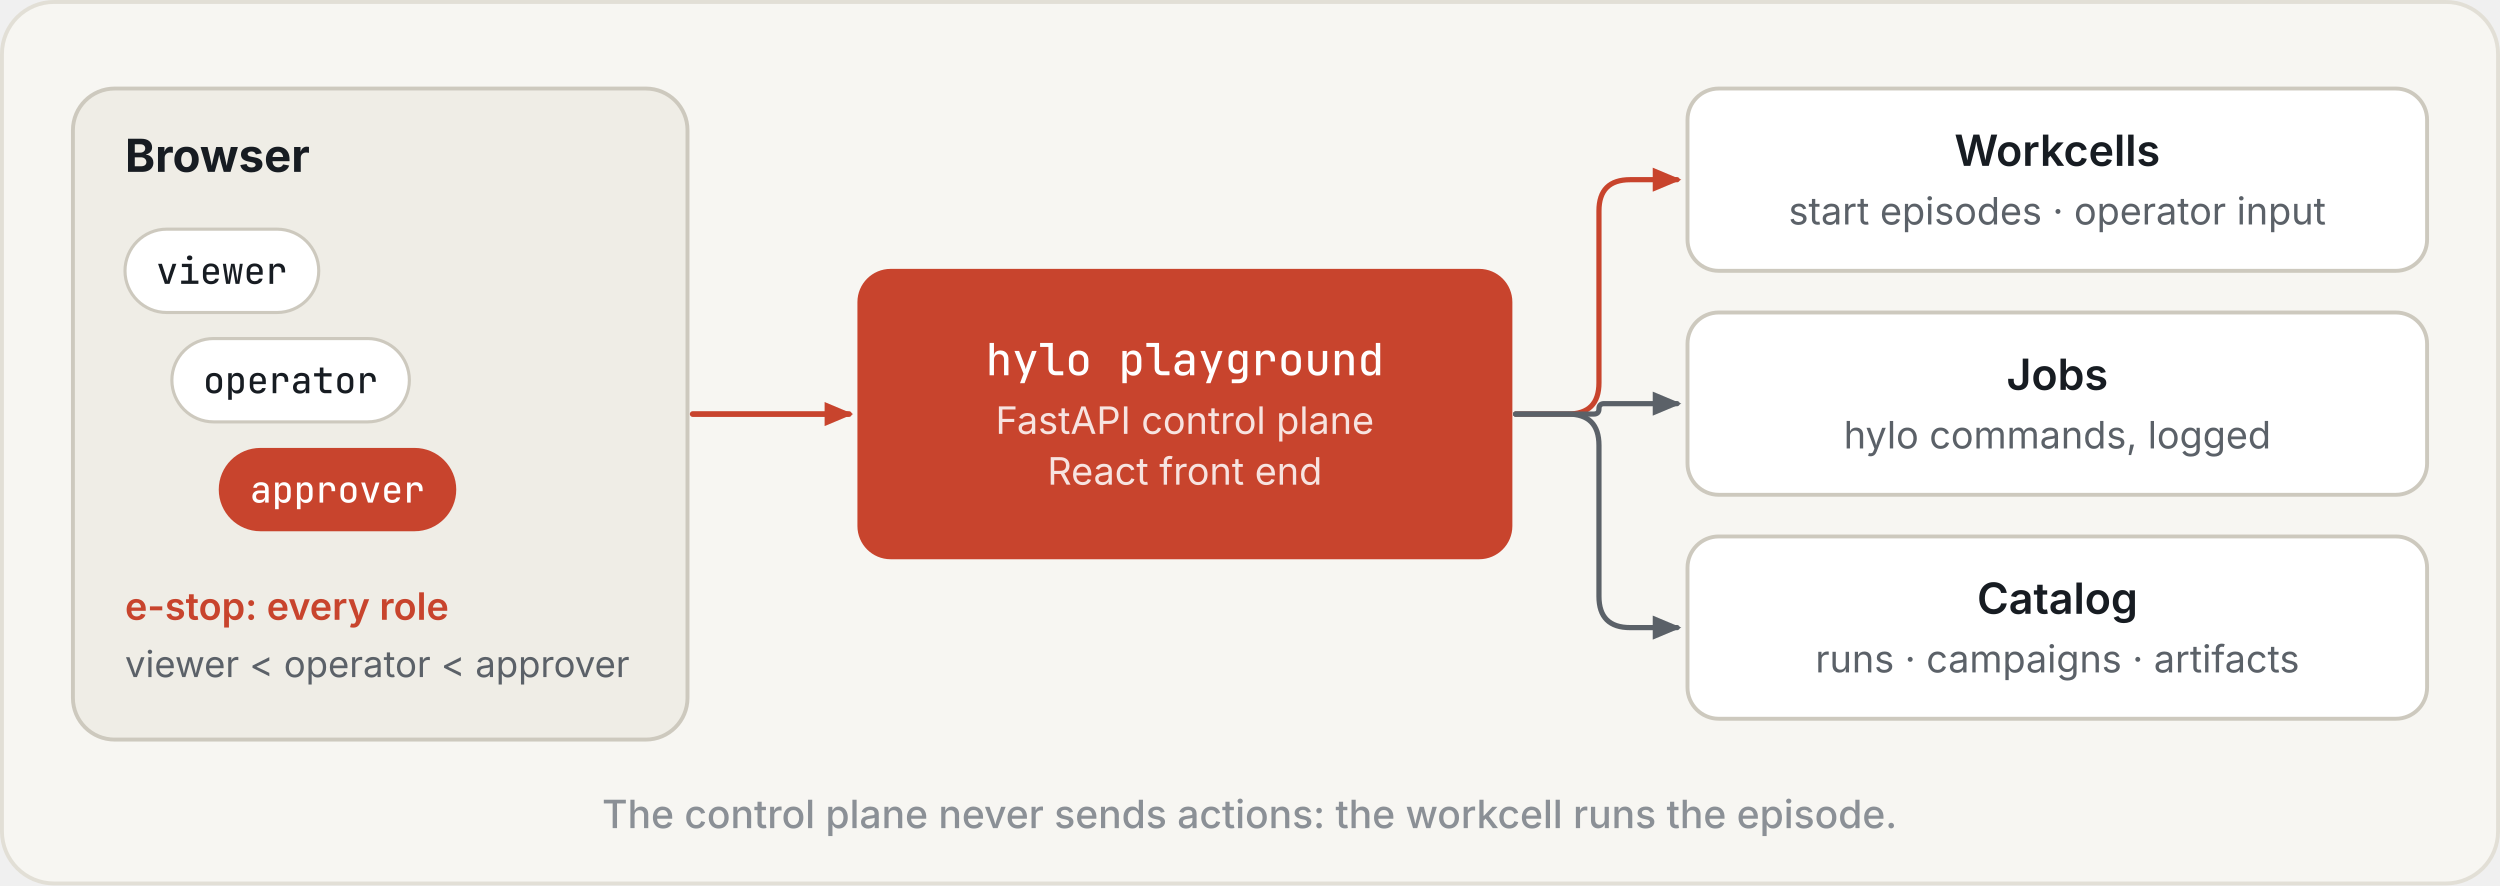
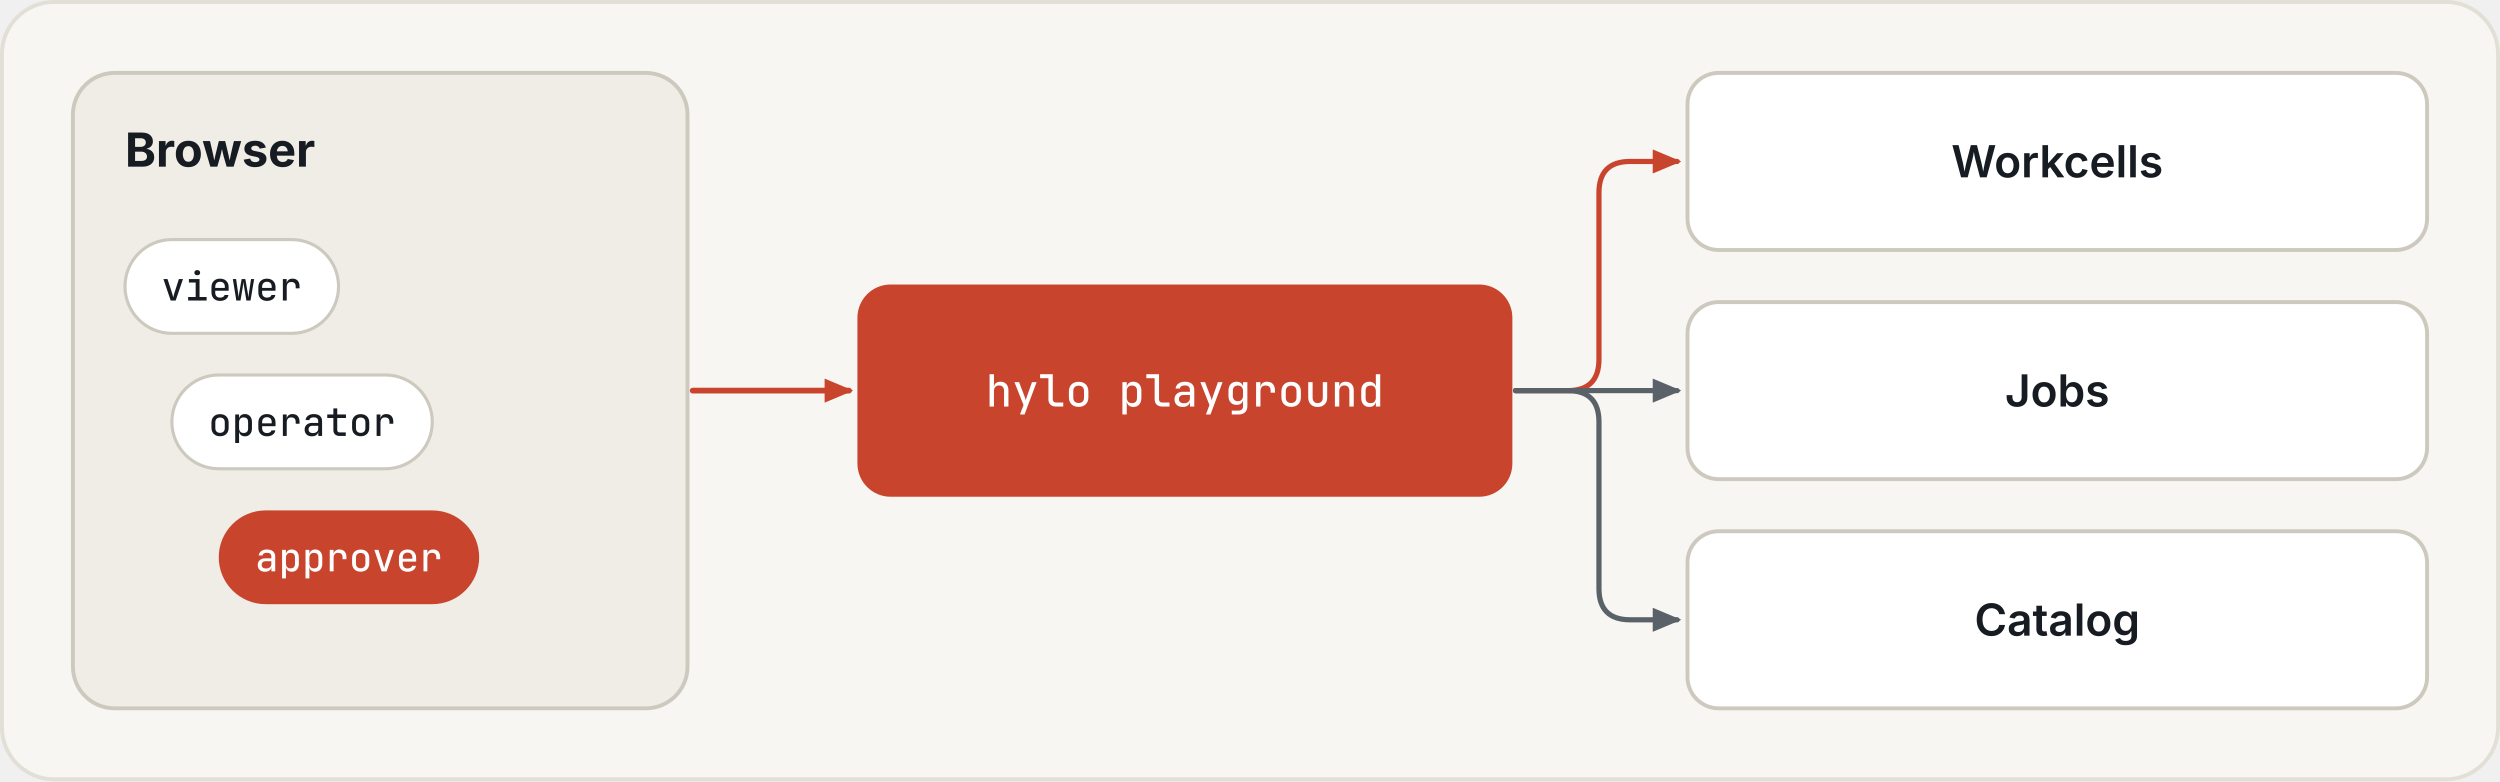
- <svg xmlns="http://www.w3.org/2000/svg" viewBox="0 0 960 340" width="960" height="340" role="img" aria-labelledby="t d">
+ <svg xmlns="http://www.w3.org/2000/svg" viewBox="0 0 960 300" width="960" height="300" role="img" aria-labelledby="t d">
  <defs>
    <path id="b614" d="M633 -22Q462 -22 338 48Q214 118 148 247Q81 376 81 553Q81 726 148 856Q214 986 334 1059Q455 1132 618 1132Q764 1132 883 1070Q1002 1008 1072 882Q1143 756 1143 565V481H378Q383 344 454 274Q525 204 638 204Q717 204 774 238Q830 271 854 336L1126 285Q1085 146 956 62Q828 -22 633 -22ZM380 669H854Q843 778 784 842Q725 906 621 906Q513 906 451 840Q389 773 380 669Z" />
    <path id="b65" d="M135 0V1490H726Q971 1490 1094 1382Q1218 1274 1218 1107Q1218 975 1142 894Q1065 813 950 787V772Q1034 768 1108 724Q1183 680 1230 600Q1276 521 1276 411Q1276 293 1218 200Q1160 107 1046 54Q932 0 764 0ZM440 251H704Q839 251 900 303Q962 355 962 440Q962 533 894 594Q827 655 712 655H440ZM440 864H681Q779 864 844 916Q909 968 909 1058Q909 1139 852 1190Q794 1241 687 1241H440Z" />
    <path id="b790" d="M628 -22Q460 -22 337 50Q214 123 148 252Q81 382 81 554Q81 727 148 857Q214 987 337 1060Q460 1132 628 1132Q796 1132 919 1060Q1042 987 1108 857Q1175 727 1175 554Q1175 382 1108 252Q1042 123 919 50Q796 -22 628 -22ZM628 214Q748 214 809 311Q870 408 870 555Q870 703 809 800Q748 896 628 896Q508 896 448 800Q387 703 387 555Q387 408 448 311Q508 214 628 214Z" />
    <path id="b852" d="M128 0V1118H418V923H430Q461 1026 534 1080Q606 1133 700 1133Q751 1133 797 1123V855Q777 861 738 866Q700 870 667 870Q563 870 496 805Q428 740 428 636V0Z" />
    <path id="b871" d="M572 -22Q370 -22 238 64Q107 150 78 306L357 354Q400 198 581 198Q667 198 716 230Q766 263 766 313Q766 398 622 428L429 468Q107 534 107 785Q107 946 236 1039Q365 1132 577 1132Q776 1132 894 1051Q1012 970 1043 834L777 787Q759 844 711 880Q663 917 581 917Q507 917 457 886Q407 854 407 804Q407 762 440 732Q472 703 551 687L752 647Q1072 582 1072 345Q1072 235 1008 152Q944 70 831 24Q718 -22 572 -22Z" />
    <path id="b984" d="M361 0 31 1118H346L443 705Q463 612 487 505Q511 398 534 273Q557 395 582 502Q608 610 631 705L733 1118H1009L1109 705Q1130 610 1156 503Q1181 396 1205 272Q1226 396 1249 503Q1272 610 1294 705L1391 1118H1710L1378 0H1073L949 431Q928 503 908 593Q889 683 869 771Q850 683 830 592Q810 502 790 431L666 0Z" />
-     <path id="m1502" d="M311 -15Q249 -15 206 28Q163 70 163 132Q163 194 206 237Q249 280 311 280Q373 280 416 237Q458 194 458 132Q458 70 416 28Q373 -15 311 -15Z" />
-     <path id="m1505" d="M311 -15Q249 -15 206 28Q163 70 163 132Q163 194 206 237Q249 280 311 280Q373 280 416 237Q458 194 458 132Q458 70 416 28Q373 -15 311 -15ZM311 772Q249 772 206 814Q163 857 163 919Q163 981 206 1024Q249 1067 311 1067Q373 1067 416 1024Q458 981 458 919Q458 857 416 814Q373 772 311 772Z" />
-     <path id="m411" d="M90 1294V1490H1247V1294H784V0H555V1294Z" />
-     <path id="m507" d="M461 -25Q354 -25 268 14Q183 54 133 130Q83 206 83 316Q83 411 120 472Q157 534 219 570Q281 605 358 623Q434 641 513 650Q661 667 728 680Q795 692 795 751V757Q795 850 740 902Q686 953 581 953Q471 953 408 905Q345 857 322 800L115 854Q153 954 224 1015Q295 1076 386 1104Q478 1132 578 1132Q645 1132 721 1116Q797 1100 864 1058Q931 1017 973 940Q1015 863 1015 742V0H802V153H791Q758 87 678 31Q597 -25 461 -25ZM510 152Q599 152 663 188Q727 223 762 280Q796 337 796 403V546Q780 530 728 518Q675 507 617 499Q559 491 525 487Q432 474 366 436Q299 399 299 313Q299 233 358 192Q418 152 510 152Z" />
-     <path id="m586" d="M618 -23Q460 -23 343 49Q226 121 161 250Q96 380 96 553Q96 727 161 858Q226 988 343 1060Q460 1132 618 1132Q792 1132 918 1044Q1045 957 1086 802L877 752Q854 839 788 892Q721 946 619 946Q518 946 452 893Q385 840 352 750Q320 661 320 553Q320 446 352 358Q385 269 452 216Q518 163 619 163Q723 163 791 218Q859 274 881 365L1089 315Q1048 157 921 67Q794 -23 618 -23Z" />
-     <path id="m597" d="M564 -22Q428 -22 322 47Q217 116 156 246Q96 376 96 556Q96 738 157 867Q218 996 324 1064Q429 1132 564 1132Q668 1132 732 1098Q796 1063 832 1016Q867 970 886 936H898V1490H1118V0H904V175H886Q866 139 830 93Q793 47 729 12Q665 -22 564 -22ZM612 165Q752 165 827 274Q902 383 902 558Q902 732 828 838Q754 945 612 945Q515 945 450 894Q386 843 354 756Q321 668 321 558Q321 447 354 358Q387 269 452 217Q517 165 612 165Z" />
-     <path id="m614" d="M630 -23Q465 -23 345 48Q225 119 160 248Q96 377 96 551Q96 723 160 854Q223 985 339 1058Q455 1132 611 1132Q738 1132 852 1076Q967 1019 1038 896Q1110 772 1110 570V492H317Q323 330 409 244Q495 159 632 159Q724 159 790 199Q857 239 886 317L1093 268Q1053 137 931 57Q809 -23 630 -23ZM318 656H892Q880 788 810 869Q739 950 612 950Q480 950 404 864Q327 777 318 656Z" />
-     <path id="m670" d="M368 662V0H148V1490H366V917Q419 1028 504 1080Q589 1132 704 1132Q875 1132 980 1024Q1085 917 1085 710V0H864V683Q864 804 801 872Q738 940 628 940Q516 940 442 868Q368 795 368 662Z" />
-     <path id="m689" d="M148 0V1118H368V0ZM259 1289Q202 1289 162 1327Q121 1365 121 1419Q121 1474 162 1512Q202 1550 259 1550Q316 1550 357 1512Q398 1474 398 1419Q398 1365 357 1327Q316 1289 259 1289Z" />
-     <path id="m727" d="M148 0V1490H368V646H388L829 1118H1093L643 636L1124 0H852L475 501L368 394V0Z" />
-     <path id="m736" d="M368 1490V0H148V1490Z" />
-     <path id="m773" d="M368 662V0H148V1118H358L359 903Q411 1021 498 1076Q586 1132 704 1132Q875 1132 980 1024Q1084 917 1084 710V0H864V683Q864 804 801 872Q738 940 628 940Q516 940 442 868Q368 795 368 662Z" />
-     <path id="m790" d="M618 -23Q461 -23 344 49Q226 121 161 250Q96 380 96 553Q96 727 161 858Q226 988 344 1060Q461 1132 618 1132Q776 1132 894 1060Q1011 988 1076 858Q1141 727 1141 553Q1141 380 1076 250Q1011 121 894 49Q776 -23 618 -23ZM618 163Q720 163 786 216Q853 270 886 358Q918 447 918 553Q918 660 886 750Q853 839 786 892Q720 946 618 946Q517 946 451 892Q385 839 352 750Q320 660 320 553Q320 447 352 358Q385 270 451 216Q517 163 618 163Z" />
-     <path id="m843" d="M148 -418V1118H362V936H380Q399 970 434 1016Q470 1063 534 1098Q598 1132 703 1132Q837 1132 942 1064Q1048 996 1109 867Q1170 738 1170 556Q1170 376 1110 246Q1050 116 944 47Q839 -22 703 -22Q601 -22 537 12Q473 47 436 93Q400 139 380 175H368V-418ZM654 165Q750 165 814 217Q879 269 912 358Q945 447 945 558Q945 668 912 756Q880 843 816 894Q751 945 654 945Q512 945 438 838Q364 732 364 558Q364 383 439 274Q514 165 654 165Z" />
-     <path id="m852" d="M148 0V1118H361V938H373Q403 1029 480 1082Q558 1134 656 1134Q677 1134 704 1132Q732 1130 749 1128V918Q737 921 703 926Q669 930 634 930Q519 930 444 860Q368 789 368 679V0Z" />
-     <path id="m871" d="M549 -23Q367 -23 248 56Q128 134 98 283L305 326Q350 155 551 155Q658 155 720 200Q783 244 783 306Q783 412 626 447L438 490Q130 559 130 799Q130 899 186 974Q241 1049 338 1090Q436 1132 563 1132Q744 1132 847 1054Q950 977 986 853L789 810Q768 869 716 914Q664 958 565 958Q474 958 413 917Q352 876 352 813Q352 757 392 722Q433 688 525 667L705 627Q1010 558 1010 325Q1010 223 952 144Q893 66 789 22Q685 -23 549 -23Z" />
-     <path id="m889" d="M626 1118V939H403V302Q403 235 432 204Q460 172 525 172Q543 172 570 176Q598 180 618 184L657 8Q622 -4 582 -10Q541 -15 503 -15Q351 -15 267 64Q183 142 183 284V939H20V1118H183V1384H403V1118Z" />
-     <path id="m915" d="M529 -14Q358 -14 253 94Q148 201 148 408V1118H368V435Q368 314 432 246Q495 178 604 178Q716 178 790 250Q864 323 864 456V1118H1085V0H874L873 217Q820 95 732 40Q645 -14 529 -14Z" />
-     <path id="m980" d="M468 0 46 1118H284L505 483Q531 409 551 336Q571 262 590 188Q608 261 628 335Q648 409 673 483L894 1118H1130L708 0Z" />
-     <path id="m984" d="M393 0 57 1118H289L412 655Q435 565 462 458Q488 350 514 219Q540 345 566 453Q592 561 617 655L740 1118H960L1082 655Q1105 564 1131 456Q1157 349 1183 221Q1208 348 1234 455Q1260 562 1284 655L1407 1118H1641L1304 0H1083L945 481Q920 569 896 668Q872 766 849 867Q825 766 801 666Q777 567 752 481L614 0Z" />
    <path id="mono189" d="M249 -10Q164 -10 114 38Q65 85 65 162Q65 239 116 286Q168 333 252 333H413V375Q413 476 301 476Q251 476 220 458Q190 439 188 406H90Q95 473 151 516Q207 560 301 560Q402 560 457 512Q512 464 512 377V0H415V101H413Q406 50 362 20Q319 -10 249 -10ZM275 73Q338 73 376 104Q413 134 413 187V260H261Q218 260 192 234Q165 209 165 167Q165 124 194 98Q223 73 275 73Z" />
    <path id="mono221" d="M264 -10Q181 -10 132 46Q83 101 83 196V354Q83 449 132 504Q181 560 264 560Q325 560 366 529Q406 498 415 444L413 572V730H512V0H414V107Q405 52 365 21Q325 -10 264 -10ZM298 76Q351 76 382 109Q413 142 413 202V348Q413 408 382 441Q351 474 298 474Q243 474 212 446Q182 417 182 353V197Q182 133 212 104Q243 76 298 76Z" />
    <path id="mono225" d="M300 -10Q201 -10 140 49Q80 108 80 210V340Q80 442 140 501Q201 560 300 560Q366 560 416 534Q465 507 492 460Q520 412 520 349V250H177V202Q177 142 210 108Q243 74 300 74Q348 74 379 92Q410 110 416 142H515Q505 72 446 31Q387 -10 300 -10ZM177 349V323H423V349Q423 412 391 446Q359 480 300 480Q241 480 209 446Q177 412 177 349Z" />
    <path id="mono245" d="M159 -180V-92H314Q359 -92 386 -66Q413 -41 413 3V49L415 144H414Q404 93 366 65Q327 37 267 37Q182 37 133 92Q84 146 84 241V354Q84 449 133 504Q182 560 267 560Q325 560 364 532Q402 504 413 455H414V550H511V2Q511 -82 458 -131Q405 -180 314 -180ZM298 120Q351 120 382 153Q413 186 413 246V349Q413 408 382 441Q351 474 298 474Q243 474 213 442Q183 411 183 357V237Q183 183 213 152Q243 120 298 120Z" />
    <path id="mono252" d="M88 0V730H187V550L186 445H187Q194 499 232 530Q271 560 334 560Q416 560 465 508Q514 456 514 368V0H415V353Q415 412 385 444Q355 476 303 476Q249 476 218 442Q187 409 187 349V0Z" />
    <path id="mono255" d="M83 0V90H276V460H103V550H375V90H556V0ZM316 647Q282 647 262 664Q242 682 242 712Q242 743 262 761Q282 779 316 779Q350 779 370 761Q390 743 390 712Q390 682 370 664Q350 647 316 647Z" />
    <path id="mono275" d="M382 0Q307 0 262 44Q217 88 217 161V640H29V730H316V162Q316 129 334 110Q353 90 385 90H552V0Z" />
    <path id="mono283" d="M88 0V550H186V445H187Q194 499 232 530Q271 560 334 560Q416 560 465 508Q514 456 514 368V0H415V352Q415 412 385 444Q355 476 303 476Q249 476 218 442Q187 409 187 349V0Z" />
    <path id="mono290" d="M300 -8Q199 -8 140 50Q80 108 80 212V338Q80 442 140 500Q199 558 300 558Q401 558 460 500Q520 442 520 338V212Q520 108 460 50Q401 -8 300 -8ZM300 79Q356 79 388 110Q421 142 421 203V347Q421 408 388 440Q356 471 300 471Q244 471 212 440Q179 408 179 347V203Q179 142 212 110Q244 79 300 79Z" />
    <path id="mono317" d="M88 -180V550H186V444H187Q195 498 235 529Q275 560 337 560Q419 560 468 504Q517 449 517 354V197Q517 101 468 46Q419 -10 337 -10Q276 -10 236 21Q196 52 187 106H185L187 -21V-180ZM302 76Q357 76 388 104Q418 133 418 197V353Q418 417 388 446Q357 474 302 474Q249 474 218 441Q187 408 187 348V202Q187 142 218 109Q249 76 302 76Z" />
    <path id="mono320" d="M108 0V550H206V444H207Q215 498 254 529Q292 560 356 560Q441 560 488 508Q535 455 535 360V312H436V359Q436 474 323 474Q266 474 236 441Q207 408 207 347V0Z" />
    <path id="mono332" d="M355 0Q284 0 242 41Q201 82 201 150V460H44V550H201V705H300V550H523V460H300V151Q300 124 316 107Q331 90 357 90H518V0Z" />
    <path id="mono337" d="M299 -10Q202 -10 144 47Q86 104 86 202V550H185V202Q185 144 216 110Q246 77 299 77Q353 77 384 110Q415 144 415 202V550H514V202Q514 104 456 47Q397 -10 299 -10Z" />
    <path id="mono361" d="M236 0 50 550H155L272 189Q282 157 290 126Q298 96 302 78Q306 96 313 126Q320 157 330 189L446 550H551L364 0Z" />
    <path id="mono362" d="M116 0 27 550H111L165 175Q168 150 171 121Q174 92 175 74Q177 92 180 121Q183 150 187 175L253 550H347L413 175Q417 150 420 122Q424 93 426 74Q428 93 431 122Q434 150 437 175L493 550H573L480 0H374L313 370Q309 397 306 430Q302 463 300 482Q299 463 294 430Q290 397 286 370L223 0Z" />
    <path id="mono368" d="M175 -180 255 33 50 550H155L279 225Q287 204 295 180Q303 156 306 138Q309 156 316 180Q323 204 331 225L446 550H551L278 -180Z" />
-     <path id="r137" d="M180 0V1490H1081V1322H370V812H1013V644H370V0Z" />
-     <path id="r1501" d="M128 -359 216 208H422L266 -359Z" />
-     <path id="r1509" d="M295 573Q239 573 200 612Q160 652 160 708Q160 764 200 804Q239 843 295 843Q351 843 390 804Q430 764 430 708Q430 652 390 612Q351 573 295 573Z" />
-     <path id="r1516" d="M174 520V646L1118 1122V926L406 588V576L1118 238V44Z" />
-     <path id="r197" d="M370 1490V0H180V1490Z" />
-     <path id="r2" d="M52 0 593 1490H813L1361 0H1161L1012 416H398L254 0ZM456 582H953L845 884Q818 959 784 1068Q750 1176 702 1338Q655 1173 620 1063Q585 953 561 884Z" />
-     <path id="r375" d="M180 0V1490H690Q864 1490 976 1426Q1089 1363 1144 1256Q1198 1149 1198 1016Q1198 883 1144 775Q1089 667 977 603Q865 539 691 539H370V0ZM370 706H682Q859 706 934 794Q1009 883 1009 1016Q1009 1148 934 1236Q859 1323 680 1323H370Z" />
-     <path id="r384" d="M180 0V1490H690Q864 1490 976 1430Q1089 1371 1144 1267Q1198 1163 1198 1030Q1198 882 1130 772Q1063 662 922 613L1256 0H1036L726 579Q709 578 691 578H370V0ZM370 747H682Q858 747 934 823Q1009 899 1009 1030Q1009 1163 934 1243Q858 1323 680 1323H370Z" />
-     <path id="r507" d="M471 -26Q365 -26 278 14Q192 54 141 131Q90 208 90 318Q90 414 128 474Q166 534 230 568Q293 603 370 620Q447 637 525 647Q625 660 688 667Q751 674 782 691Q812 708 812 749V755Q812 859 753 916Q694 974 578 974Q457 974 389 922Q321 869 295 810L122 867Q165 969 238 1026Q311 1084 399 1108Q487 1132 573 1132Q629 1132 700 1118Q772 1105 838 1065Q905 1025 948 946Q992 868 992 737V0H815V152H803Q784 113 742 72Q700 30 633 2Q566 -26 471 -26ZM502 133Q602 133 671 172Q740 211 776 274Q812 336 812 404V559Q801 546 764 536Q727 525 680 517Q632 509 588 504Q543 498 517 495Q452 487 396 468Q339 448 305 410Q271 373 271 309Q271 222 336 178Q402 133 502 133Z" />
-     <path id="r586" d="M613 -24Q461 -24 346 48Q232 120 168 250Q104 380 104 552Q104 727 168 858Q232 988 346 1060Q461 1132 613 1132Q775 1132 898 1050Q1020 969 1066 823L893 774Q868 860 796 916Q723 971 613 971Q501 971 429 912Q357 854 322 759Q287 664 287 552Q287 442 322 348Q357 253 429 195Q501 137 613 137Q726 137 800 194Q873 252 898 343L1070 294Q1025 145 901 60Q777 -24 613 -24Z" />
-     <path id="r597" d="M577 -24Q438 -24 331 47Q224 118 164 248Q104 378 104 556Q104 733 164 862Q225 992 332 1062Q439 1132 578 1132Q687 1132 751 1096Q815 1060 850 1014Q884 969 902 939H916V1490H1096V0H922V173H902Q884 142 848 96Q813 49 748 12Q684 -24 577 -24ZM604 137Q756 137 837 254Q918 371 918 558Q918 743 838 857Q759 971 604 971Q498 971 428 916Q357 861 322 768Q287 674 287 558Q287 441 322 346Q358 250 429 194Q500 137 604 137Z" />
-     <path id="r614" d="M628 -24Q466 -24 348 48Q231 120 168 249Q104 378 104 550Q104 722 166 853Q228 984 342 1058Q455 1132 607 1132Q696 1132 782 1102Q869 1073 940 1008Q1010 942 1052 835Q1094 728 1094 573V498H286Q293 323 386 230Q480 136 629 136Q728 136 800 180Q871 223 902 308L1076 260Q1037 133 918 54Q800 -24 628 -24ZM287 650H911Q898 793 822 882Q745 972 607 972Q511 972 442 927Q372 882 332 809Q292 736 287 650Z" />
-     <path id="r647" d="M678 1118V964H420V0H240V964H20V1118H240V1267Q240 1364 286 1429Q331 1494 404 1527Q477 1560 558 1560Q622 1560 664 1550Q706 1539 726 1530L676 1376Q662 1381 640 1387Q617 1393 579 1393Q496 1393 458 1350Q420 1308 420 1227V1118Z" />
-     <path id="r658" d="M611 -442Q425 -442 314 -374Q203 -306 151 -214L297 -120Q321 -152 356 -191Q392 -230 452 -258Q513 -285 611 -285Q745 -285 832 -221Q918 -157 918 -19V205H901Q882 173 848 129Q813 85 748 52Q684 18 576 18Q442 18 335 82Q228 145 166 267Q104 389 104 564Q104 737 165 864Q226 992 334 1062Q441 1132 580 1132Q688 1132 752 1096Q817 1061 852 1015Q887 969 906 939H923V1118H1098V-29Q1098 -173 1033 -264Q968 -356 858 -399Q747 -442 611 -442ZM606 178Q758 178 839 282Q920 385 920 568Q920 746 840 858Q761 971 606 971Q500 971 429 916Q358 862 322 771Q287 680 287 568Q287 396 368 287Q449 178 606 178Z" />
-     <path id="r670" d="M338 670V0H158V1490H338V924Q393 1036 478 1084Q564 1132 674 1132Q844 1132 948 1027Q1053 922 1053 710V0H872V695Q872 824 804 897Q737 970 620 970Q499 970 418 892Q338 813 338 670Z" />
-     <path id="r689" d="M158 0V1118H338V0ZM249 1301Q198 1301 161 1336Q124 1371 124 1420Q124 1470 161 1504Q198 1539 249 1539Q301 1539 338 1504Q375 1470 375 1420Q375 1371 338 1336Q301 1301 249 1301Z" />
-     <path id="r736" d="M338 1490V0H158V1490Z" />
-     <path id="r766" d="M158 0V1118H333L334 913Q375 1026 462 1082Q548 1138 647 1138Q757 1138 830 1076Q902 1013 932 910Q972 1016 1068 1077Q1163 1138 1284 1138Q1381 1138 1461 1096Q1541 1054 1588 969Q1636 884 1636 754V0H1456V749Q1456 870 1388 922Q1320 974 1230 974Q1117 974 1052 905Q987 836 987 730V0H807V767Q807 860 745 917Q683 974 588 974Q490 974 414 906Q338 838 338 704V0Z" />
-     <path id="r773" d="M338 670V0H158V1118H331L332 911Q386 1030 474 1081Q561 1132 674 1132Q844 1132 948 1027Q1052 922 1052 710V0H872V695Q872 824 804 897Q737 970 620 970Q499 970 418 892Q338 813 338 670Z" />
-     <path id="r790" d="M613 -24Q461 -24 346 48Q232 120 168 250Q104 380 104 552Q104 727 168 858Q232 988 346 1060Q461 1132 613 1132Q766 1132 881 1060Q996 988 1060 858Q1124 727 1124 552Q1124 380 1060 250Q996 120 881 48Q766 -24 613 -24ZM613 137Q726 137 799 195Q872 253 907 348Q942 442 942 552Q942 663 907 758Q872 854 799 912Q726 971 613 971Q501 971 429 912Q357 854 322 759Q287 664 287 552Q287 442 322 348Q357 253 429 195Q501 137 613 137Z" />
-     <path id="r843" d="M158 -418V1118H332V939H352Q371 969 405 1014Q439 1060 503 1096Q567 1132 676 1132Q816 1132 922 1062Q1029 992 1090 862Q1150 733 1150 556Q1150 378 1090 248Q1030 118 924 47Q817 -24 677 -24Q571 -24 506 12Q441 49 406 96Q371 142 352 173H338V-418ZM650 137Q755 137 826 194Q896 250 932 346Q967 441 967 558Q967 674 932 768Q897 861 826 916Q756 971 650 971Q496 971 416 857Q336 743 336 558Q336 371 417 254Q498 137 650 137Z" />
-     <path id="r852" d="M158 0V1118H332V946H344Q375 1031 454 1082Q534 1134 634 1134Q654 1134 682 1133Q709 1132 725 1131V950Q717 952 685 956Q653 960 617 960Q496 960 417 886Q338 813 338 700V0Z" />
-     <path id="r871" d="M538 -24Q366 -24 252 51Q138 126 108 271L279 312Q303 220 370 177Q436 134 536 134Q653 134 722 184Q792 234 792 303Q792 418 628 457L442 501Q142 572 142 806Q142 902 196 976Q250 1049 344 1090Q437 1132 556 1132Q729 1132 824 1056Q920 981 958 863L795 821Q772 881 718 930Q665 979 557 979Q457 979 390 933Q324 887 324 817Q324 755 369 718Q414 680 512 657L681 617Q833 581 906 506Q979 430 979 315Q979 217 924 140Q868 64 768 20Q669 -24 538 -24Z" />
-     <path id="r889" d="M598 1118V964H368V290Q368 215 398 180Q429 146 500 146Q517 146 544 150Q570 154 592 158L629 6Q601 -4 566 -9Q530 -14 495 -14Q350 -14 269 62Q188 139 188 276V964H20V1118H188V1384H368V1118Z" />
-     <path id="r915" d="M537 -14Q368 -14 263 91Q158 196 158 408V1118H338V423Q338 294 406 221Q474 148 591 148Q711 148 792 226Q872 305 872 448V1118H1053V0H879V209Q824 87 736 36Q647 -14 537 -14Z" />
-     <path id="r980" d="M481 0 54 1118H251L489 455Q515 382 536 310Q557 237 576 167Q595 237 616 310Q636 382 662 455L900 1118H1097L670 0Z" />
-     <path id="r984" d="M409 0 70 1118H261L397 630Q421 543 449 434Q477 326 504 193Q531 321 558 429Q584 537 610 630L744 1118H936L1068 630Q1092 540 1118 432Q1145 325 1171 196Q1199 324 1226 432Q1254 539 1279 630L1415 1118H1606L1267 0H1088L943 506Q915 602 890 704Q864 806 838 913Q813 806 786 703Q760 600 733 506L588 0Z" />
-     <path id="r998" d="M140 -405 186 -249 205 -254Q288 -276 348 -248Q408 -219 449 -99L481 -6L54 1118H251L489 455Q515 382 536 310Q556 238 575 168Q594 238 614 310Q635 382 661 455L901 1118H1097L606 -167Q555 -300 473 -363Q391 -426 272 -426Q224 -426 189 -419Q154 -412 140 -405Z" />
-     <path id="sb1459" d="M811 728V513H141V728Z" />
-     <path id="sb1505" d="M326 -17Q259 -17 212 29Q166 75 166 143Q166 210 212 256Q259 302 326 302Q394 302 440 256Q487 210 487 143Q487 75 440 29Q394 -17 326 -17ZM326 747Q259 747 212 793Q166 839 166 907Q166 974 212 1020Q259 1066 326 1066Q394 1066 440 1020Q487 974 487 907Q487 839 440 793Q394 747 326 747Z" />
    <path id="sb266" d="M560 -20Q339 -20 208 100Q78 219 78 440V525H345V438Q345 320 404 260Q462 200 560 200Q657 200 715 260Q773 321 773 438V1490H1038V441Q1038 219 908 100Q779 -20 560 -20Z" />
    <path id="sb459" d="M452 0 50 1490H337L531 697Q554 596 574 484Q594 371 613 260Q633 371 654 484Q676 596 701 697L903 1490H1186L1387 697Q1412 597 1434 486Q1455 375 1475 265Q1494 375 1514 486Q1535 597 1558 697L1751 1490H2039L1636 0H1330L1113 823Q1093 901 1076 989Q1059 1077 1043 1173Q1028 1080 1012 993Q997 906 975 823L758 0Z" />
    <path id="sb507" d="M450 -23Q344 -23 259 16Q174 54 125 129Q76 204 76 314Q76 440 138 510Q199 579 296 610Q394 642 502 653Q648 669 713 682Q778 696 778 754V759Q778 841 728 886Q678 932 583 932Q485 932 427 889Q369 846 349 791L108 840Q157 988 286 1060Q414 1132 582 1132Q661 1132 742 1114Q822 1095 889 1052Q956 1008 997 934Q1038 859 1038 747V0H789V154H779Q742 82 661 30Q580 -23 450 -23ZM517 170Q637 170 708 239Q780 308 780 401V533Q762 519 716 508Q670 498 618 490Q567 483 533 478Q445 466 386 430Q328 394 328 317Q328 245 381 208Q434 170 517 170Z" />
    <path id="sb578" d="M728 -20Q632 -20 568 12Q505 45 467 91Q429 137 409 177H392V0H138V1490H398V933H409Q428 972 465 1018Q502 1065 566 1098Q630 1132 729 1132Q858 1132 962 1066Q1067 1000 1128 872Q1190 743 1190 557Q1190 373 1130 244Q1069 115 965 48Q861 -20 728 -20ZM658 194Q788 194 856 298Q923 401 923 558Q923 714 856 816Q790 918 658 918Q529 918 461 820Q393 721 393 558Q393 395 462 294Q531 194 658 194Z" />
    <path id="sb586" d="M623 -23Q460 -23 340 50Q220 122 154 252Q89 381 89 553Q89 727 154 858Q220 988 340 1060Q460 1132 623 1132Q810 1132 940 1038Q1069 945 1105 781L862 730Q841 817 780 869Q719 921 625 921Q489 921 422 816Q354 711 354 554Q354 451 384 368Q414 285 474 236Q534 188 625 188Q721 188 782 242Q844 297 865 387L1108 336Q1072 169 942 73Q812 -23 623 -23Z" />
    <path id="sb614" d="M632 -23Q463 -23 342 48Q220 119 154 248Q89 377 89 552Q89 724 154 854Q218 985 336 1058Q455 1132 615 1132Q751 1132 868 1072Q984 1013 1055 888Q1126 764 1126 568V486H348Q353 337 432 259Q510 181 635 181Q721 181 782 218Q844 255 870 326L1109 277Q1069 142 944 60Q818 -23 632 -23ZM349 663H873Q861 783 796 856Q732 928 616 928Q497 928 428 852Q358 775 349 663Z" />
    <path id="sb658" d="M620 -442Q418 -442 296 -368Q174 -294 132 -183L352 -104Q378 -152 438 -198Q497 -244 619 -244Q740 -244 813 -188Q886 -131 886 -11V200H864Q844 160 807 117Q770 74 708 46Q646 17 549 17Q421 17 316 78Q212 138 150 259Q89 380 89 562Q89 745 150 872Q212 1000 317 1066Q422 1132 551 1132Q650 1132 714 1099Q778 1066 816 1020Q854 973 874 933H888V1118H1143V-3Q1143 -153 1075 -250Q1007 -347 889 -394Q771 -442 620 -442ZM622 222Q749 222 818 313Q887 404 887 564Q887 723 819 820Q751 918 622 918Q490 918 422 817Q355 716 355 564Q355 409 423 316Q491 222 622 222Z" />
    <path id="sb727" d="M138 0V1490H398V667H417L820 1118H1125L692 635L1151 0H839L494 479L398 376V0Z" />
    <path id="sb73" d="M785 -20Q589 -20 435 71Q281 162 192 333Q103 504 103 744Q103 985 192 1156Q282 1328 436 1419Q590 1510 785 1510Q948 1510 1082 1449Q1215 1388 1302 1272Q1389 1157 1413 994H1144Q1119 1126 1021 1198Q923 1271 789 1271Q606 1271 488 1134Q371 998 371 744Q371 487 489 353Q607 219 788 219Q922 219 1020 292Q1119 364 1144 496H1414Q1393 353 1311 236Q1229 119 1095 50Q961 -20 785 -20Z" />
    <path id="sb736" d="M398 1490V0H138V1490Z" />
    <path id="sb790" d="M623 -23Q460 -23 340 50Q220 122 154 252Q89 381 89 553Q89 727 154 858Q220 988 340 1060Q460 1132 623 1132Q786 1132 906 1060Q1026 988 1092 858Q1158 727 1158 553Q1158 381 1092 252Q1026 122 906 50Q786 -23 623 -23ZM623 188Q714 188 774 237Q834 286 864 369Q894 452 894 554Q894 657 864 740Q834 823 774 872Q714 921 623 921Q533 921 473 872Q413 823 384 740Q354 657 354 554Q354 452 384 369Q413 286 473 237Q533 188 623 188Z" />
-     <path id="sb843" d="M138 -418V1118H392V933H409Q428 972 465 1018Q502 1065 566 1098Q630 1132 729 1132Q858 1132 962 1066Q1067 1000 1128 872Q1190 743 1190 557Q1190 373 1130 244Q1069 115 965 48Q861 -20 728 -20Q632 -20 568 12Q505 45 467 91Q429 137 409 177H398V-418ZM658 194Q788 194 856 298Q923 401 923 558Q923 714 856 816Q790 918 658 918Q529 918 461 820Q393 721 393 558Q393 395 462 294Q531 194 658 194Z" />
    <path id="sb852" d="M138 0V1118H390V931H402Q432 1028 507 1080Q582 1133 678 1133Q728 1133 773 1126V887Q757 891 721 896Q685 900 650 900Q541 900 470 832Q398 765 398 658V0Z" />
    <path id="sb871" d="M561 -23Q368 -23 242 60Q117 142 88 294L331 340Q375 176 566 176Q662 176 718 214Q775 253 775 310Q775 405 624 438L433 479Q119 547 119 792Q119 896 176 972Q233 1048 334 1090Q436 1132 570 1132Q760 1132 870 1053Q981 974 1015 844L783 798Q763 856 713 897Q663 938 573 938Q491 938 435 902Q379 865 379 808Q379 759 416 728Q452 696 538 677L728 637Q1041 570 1041 335Q1041 229 980 148Q919 68 810 22Q702 -23 561 -23Z" />
    <path id="sb889" d="M655 1118V914H439V315Q439 254 464 226Q490 197 550 197Q568 197 597 202Q626 206 645 210L686 9Q643 -4 598 -10Q553 -15 512 -15Q351 -15 265 65Q179 145 179 293V914H20V1118H179V1384H439V1118Z" />
-     <path id="sb980" d="M455 0 39 1118H317L521 510Q546 436 566 361Q585 286 604 210Q622 286 641 361Q660 436 685 510L888 1118H1164L746 0Z" />
-     <path id="sb998" d="M127 -399 188 -196 219 -204Q307 -228 366 -200Q425 -171 445 -75L461 -4L39 1118H317L521 510Q545 437 563 364Q581 292 597 219Q616 293 636 366Q655 438 680 510L891 1118H1166L686 -144Q635 -278 544 -352Q453 -426 301 -426Q246 -426 200 -418Q153 -410 127 -399Z" />
    <marker id="m5b6168" viewBox="0 0 10 10" refX="8.5" refY="5" markerWidth="11" markerHeight="11" orient="auto-start-reverse" markerUnits="userSpaceOnUse">
      <path d="M0,0.8 L10,5 L0,9.2 z" fill="#5b6168" />
    </marker>
    <marker id="mc8442d" viewBox="0 0 10 10" refX="8.5" refY="5" markerWidth="11" markerHeight="11" orient="auto-start-reverse" markerUnits="userSpaceOnUse">
      <path d="M0,0.8 L10,5 L0,9.2 z" fill="#c8442d" />
    </marker>
  </defs>
-   <rect x="0.75" y="0.75" width="958.5" height="338.5" rx="20" fill="#f7f6f2" stroke="#e2dfd6" stroke-width="1.5" />
-   <rect x="28.0" y="34.0" width="236.0" height="250.0" rx="16" fill="#efede6" stroke="#cdc9be" stroke-width="1.5" />
-   <g transform="translate(48.0 66.0) scale(0.00854 -0.00854)" fill="#171c22">
+   <rect x="0.75" y="0.75" width="958.5" height="298.5" rx="20" fill="#f7f6f2" stroke="#e2dfd6" stroke-width="1.5" />
+   <rect x="28.0" y="28.0" width="236.0" height="244.0" rx="16" fill="#efede6" stroke="#cdc9be" stroke-width="1.5" />
+   <g transform="translate(48.0 64.0) scale(0.00879 -0.00879)" fill="#171c22">
    <use href="#b65" x="0" />
    <use href="#b852" x="1355" />
    <use href="#b790" x="2139" />
    <use href="#b984" x="3367" />
    <use href="#b871" x="5108" />
    <use href="#b614" x="6255" />
    <use href="#b852" x="7475" />
  </g>
-   <rect x="48.0" y="88.0" width="74.4" height="32.0" rx="16.0" fill="#ffffff" stroke="#cdc9be" stroke-width="1.2" />
-   <g transform="translate(60.0 109.0) scale(0.014 -0.014)" fill="#171c22">
+   <rect x="48.0" y="92.0" width="82.0" height="36.0" rx="18.0" fill="#ffffff" stroke="#cdc9be" stroke-width="1.2" />
+   <g transform="translate(62.0 115.4) scale(0.015 -0.015)" fill="#171c22">
    <use href="#mono361" x="0" />
    <use href="#mono255" x="600" />
    <use href="#mono225" x="1200" />
    <use href="#mono362" x="1800" />
    <use href="#mono225" x="2400" />
    <use href="#mono320" x="3000" />
  </g>
-   <rect x="66.0" y="130.0" width="91.2" height="32.0" rx="16.0" fill="#ffffff" stroke="#cdc9be" stroke-width="1.2" />
-   <g transform="translate(78.0 151.0) scale(0.014 -0.014)" fill="#171c22">
+   <rect x="66.0" y="144.0" width="100.0" height="36.0" rx="18.0" fill="#ffffff" stroke="#cdc9be" stroke-width="1.2" />
+   <g transform="translate(80.0 167.4) scale(0.015 -0.015)" fill="#171c22">
    <use href="#mono290" x="0" />
    <use href="#mono317" x="600" />
    <use href="#mono225" x="1200" />
    <use href="#mono320" x="1800" />
    <use href="#mono189" x="2400" />
    <use href="#mono332" x="3000" />
    <use href="#mono290" x="3600" />
    <use href="#mono320" x="4200" />
  </g>
-   <rect x="84.0" y="172.0" width="91.2" height="32.0" rx="16.0" fill="#c8442d" />
-   <g transform="translate(96.0 193.0) scale(0.014 -0.014)" fill="#ffffff">
+   <rect x="84.0" y="196.0" width="100.0" height="36.0" rx="18.0" fill="#c8442d" />
+   <g transform="translate(98.0 219.4) scale(0.015 -0.015)" fill="#ffffff">
    <use href="#mono189" x="0" />
    <use href="#mono317" x="600" />
    <use href="#mono317" x="1200" />
    <use href="#mono320" x="1800" />
    <use href="#mono290" x="2400" />
    <use href="#mono361" x="3000" />
    <use href="#mono225" x="3600" />
    <use href="#mono320" x="4200" />
  </g>
-   <g transform="translate(48.0 238.0) scale(0.00708 -0.00708)" fill="#c8442d">
-     <use href="#sb614" x="0" />
-     <use href="#sb1459" x="1211" />
-     <use href="#sb871" x="2164" />
-     <use href="#sb889" x="3289" />
-     <use href="#sb790" x="3992" />
-     <use href="#sb843" x="5239" />
-     <use href="#sb1505" x="6517" />
-     <use href="#sb614" x="7686" />
-     <use href="#sb980" x="8859" />
-     <use href="#sb614" x="10023" />
-     <use href="#sb852" x="11234" />
-     <use href="#sb998" x="12079" />
-     <use href="#sb852" x="13800" />
-     <use href="#sb790" x="14568" />
-     <use href="#sb736" x="15815" />
-     <use href="#sb614" x="16351" />
-   </g>
-   <g transform="translate(48.0 260.0) scale(0.00684 -0.00684)" fill="#5b6168">
-     <use href="#r980" x="0" />
-     <use href="#r689" x="1151" />
-     <use href="#r614" x="1647" />
-     <use href="#r984" x="2804" />
-     <use href="#r614" x="4443" />
-     <use href="#r852" x="5637" />
-     <use href="#r1516" x="6984" />
-     <use href="#r790" x="8915" />
-     <use href="#r843" x="10143" />
-     <use href="#r614" x="11397" />
-     <use href="#r852" x="12591" />
-     <use href="#r507" x="13362" />
-     <use href="#r889" x="14512" />
-     <use href="#r790" x="15162" />
-     <use href="#r852" x="16390" />
-     <use href="#r1516" x="17737" />
-     <use href="#r507" x="19668" />
-     <use href="#r843" x="20818" />
-     <use href="#r843" x="22072" />
-     <use href="#r852" x="23326" />
-     <use href="#r790" x="24063" />
-     <use href="#r980" x="25251" />
-     <use href="#r614" x="26362" />
-     <use href="#r852" x="27556" />
-   </g>
-   <rect x="330.0" y="104.0" width="250.0" height="110.0" rx="12" fill="#c8442d" stroke="#c8442d" stroke-width="1.5" />
-   <g transform="translate(378.5 144.1) scale(0.017 -0.017)" fill="#ffffff">
+   <rect x="330.0" y="110.0" width="250.0" height="80.0" rx="12" fill="#c8442d" stroke="#c8442d" stroke-width="1.5" />
+   <g transform="translate(378.5 156.1) scale(0.017 -0.017)" fill="#ffffff">
    <use href="#mono252" x="0" />
    <use href="#mono368" x="600" />
    <use href="#mono275" x="1200" />
    <use href="#mono290" x="1800" />
    <use href="#mono317" x="3000" />
    <use href="#mono275" x="3600" />
    <use href="#mono189" x="4200" />
    <use href="#mono368" x="4800" />
    <use href="#mono245" x="5400" />
    <use href="#mono320" x="6000" />
    <use href="#mono290" x="6600" />
    <use href="#mono337" x="7200" />
    <use href="#mono283" x="7800" />
    <use href="#mono221" x="8400" />
  </g>
-   <g transform="translate(382.3 166.6) scale(0.00708 -0.00708)" fill="#ffffff" opacity="0.85">
-     <use href="#r137" x="0" />
-     <use href="#r507" x="1159" />
-     <use href="#r871" x="2309" />
-     <use href="#r889" x="3390" />
-     <use href="#r2" x="4060" />
-     <use href="#r375" x="5473" />
-     <use href="#r197" x="6781" />
-     <use href="#r586" x="7907" />
-     <use href="#r790" x="9077" />
-     <use href="#r773" x="10305" />
-     <use href="#r889" x="11515" />
-     <use href="#r852" x="12185" />
-     <use href="#r790" x="12922" />
-     <use href="#r736" x="14150" />
-     <use href="#r843" x="15222" />
-     <use href="#r736" x="16476" />
-     <use href="#r507" x="16972" />
-     <use href="#r773" x="18122" />
-     <use href="#r614" x="19332" />
-   </g>
-   <g transform="translate(402.2 186.1) scale(0.00708 -0.00708)" fill="#ffffff" opacity="0.85">
-     <use href="#r384" x="0" />
-     <use href="#r614" x="1288" />
-     <use href="#r507" x="2502" />
-     <use href="#r586" x="3652" />
-     <use href="#r889" x="4822" />
-     <use href="#r647" x="6068" />
-     <use href="#r852" x="6826" />
-     <use href="#r790" x="7563" />
-     <use href="#r773" x="8791" />
-     <use href="#r889" x="10001" />
-     <use href="#r614" x="11247" />
-     <use href="#r773" x="12441" />
-     <use href="#r597" x="13651" />
-   </g>
-   <rect x="648.0" y="34.0" width="284.0" height="70.0" rx="12" fill="#ffffff" stroke="#cdc9be" stroke-width="1.5" />
-   <g transform="translate(750.5 63.7) scale(0.00806 -0.00806)" fill="#171c22">
+   <rect x="648.0" y="28.0" width="284.0" height="68.0" rx="12" fill="#ffffff" stroke="#cdc9be" stroke-width="1.5" />
+   <g transform="translate(749.3 68.1) scale(0.0083 -0.0083)" fill="#171c22">
    <use href="#sb459" x="0" />
    <use href="#sb790" x="1986" />
    <use href="#sb852" x="3233" />
    <use href="#sb727" x="4078" />
    <use href="#sb586" x="5198" />
    <use href="#sb614" x="6391" />
    <use href="#sb736" x="7602" />
    <use href="#sb736" x="8138" />
    <use href="#sb871" x="8674" />
  </g>
-   <g transform="translate(686.8 86.2) scale(0.00708 -0.00708)" fill="#5b6168">
-     <use href="#r871" x="0" />
-     <use href="#r889" x="1081" />
-     <use href="#r507" x="1761" />
-     <use href="#r852" x="2911" />
-     <use href="#r889" x="3714" />
-     <use href="#r614" x="4960" />
-     <use href="#r843" x="6154" />
-     <use href="#r689" x="7408" />
-     <use href="#r871" x="7904" />
-     <use href="#r790" x="8985" />
-     <use href="#r597" x="10213" />
-     <use href="#r614" x="11467" />
-     <use href="#r871" x="12661" />
-     <use href="#r1509" x="14318" />
-     <use href="#r790" x="15484" />
-     <use href="#r843" x="16712" />
-     <use href="#r614" x="17966" />
-     <use href="#r852" x="19160" />
-     <use href="#r507" x="19931" />
-     <use href="#r889" x="21081" />
-     <use href="#r790" x="21731" />
-     <use href="#r852" x="22959" />
-     <use href="#r689" x="24306" />
-     <use href="#r773" x="24802" />
-     <use href="#r843" x="26012" />
-     <use href="#r915" x="27266" />
-     <use href="#r889" x="28477" />
-   </g>
-   <path d="M582.0,159.0 L602.0,159.0 Q614.0,159.0 614.0,147.0 L614.0,81.0 Q614.0,69.0 626.0,69.0 L644.0,69.0" fill="none" stroke="#c8442d" stroke-width="2.0" stroke-linecap="round" stroke-linejoin="round" marker-end="url(#mc8442d)" />
-   <rect x="648.0" y="120.0" width="284.0" height="70.0" rx="12" fill="#ffffff" stroke="#cdc9be" stroke-width="1.5" />
-   <g transform="translate(770.5 149.7) scale(0.00806 -0.00806)" fill="#171c22">
+   <path d="M582.0,150.0 L602.0,150.0 Q614.0,150.0 614.0,138.0 L614.0,74.0 Q614.0,62.0 626.0,62.0 L644.0,62.0" fill="none" stroke="#c8442d" stroke-width="2.0" stroke-linecap="round" stroke-linejoin="round" marker-end="url(#mc8442d)" />
+   <rect x="648.0" y="116.0" width="284.0" height="68.0" rx="12" fill="#ffffff" stroke="#cdc9be" stroke-width="1.5" />
+   <g transform="translate(769.9 156.1) scale(0.0083 -0.0083)" fill="#171c22">
    <use href="#sb266" x="0" />
    <use href="#sb790" x="1187" />
    <use href="#sb578" x="2434" />
    <use href="#sb871" x="3712" />
  </g>
-   <g transform="translate(708.0 172.2) scale(0.00708 -0.00708)" fill="#5b6168">
-     <use href="#r670" x="0" />
-     <use href="#r998" x="1181" />
-     <use href="#r736" x="2342" />
-     <use href="#r790" x="2838" />
-     <use href="#r586" x="4642" />
-     <use href="#r790" x="5812" />
-     <use href="#r766" x="7040" />
-     <use href="#r766" x="8834" />
-     <use href="#r507" x="10628" />
-     <use href="#r773" x="11778" />
-     <use href="#r597" x="12988" />
-     <use href="#r871" x="14242" />
-     <use href="#r1501" x="15323" />
-     <use href="#r736" x="16489" />
-     <use href="#r790" x="16985" />
-     <use href="#r658" x="18213" />
-     <use href="#r658" x="19469" />
-     <use href="#r614" x="20725" />
-     <use href="#r597" x="21919" />
-   </g>
-   <path d="M582.0,159.0 L612.0,159.0 Q614.0,159.0 614.0,157.0 L614.0,157.0 Q614.0,155.0 616.0,155.0 L644.0,155.0" fill="none" stroke="#5b6168" stroke-width="2.0" stroke-linecap="round" stroke-linejoin="round" marker-end="url(#m5b6168)" />
-   <rect x="648.0" y="206.0" width="284.0" height="70.0" rx="12" fill="#ffffff" stroke="#cdc9be" stroke-width="1.5" />
-   <g transform="translate(759.2 235.7) scale(0.00806 -0.00806)" fill="#171c22">
+   <path d="M582.0,150.0 L602.0,150.0 Q614.0,150.0 626.0,150.0 L644.0,150.0" fill="none" stroke="#5b6168" stroke-width="2.0" stroke-linecap="round" stroke-linejoin="round" marker-end="url(#m5b6168)" />
+   <rect x="648.0" y="204.0" width="284.0" height="68.0" rx="12" fill="#ffffff" stroke="#cdc9be" stroke-width="1.5" />
+   <g transform="translate(758.2 244.1) scale(0.0083 -0.0083)" fill="#171c22">
    <use href="#sb73" x="0" />
    <use href="#sb507" x="1509" />
    <use href="#sb889" x="2685" />
    <use href="#sb507" x="3418" />
    <use href="#sb736" x="4594" />
    <use href="#sb790" x="5130" />
    <use href="#sb658" x="6377" />
  </g>
-   <g transform="translate(697.1 258.2) scale(0.00708 -0.00708)" fill="#5b6168">
-     <use href="#r852" x="0" />
-     <use href="#r915" x="771" />
-     <use href="#r773" x="1982" />
-     <use href="#r871" x="3192" />
-     <use href="#r1509" x="4849" />
-     <use href="#r586" x="6015" />
-     <use href="#r507" x="7205" />
-     <use href="#r766" x="8355" />
-     <use href="#r843" x="10149" />
-     <use href="#r507" x="11423" />
-     <use href="#r689" x="12573" />
-     <use href="#r658" x="13069" />
-     <use href="#r773" x="14325" />
-     <use href="#r871" x="15535" />
-     <use href="#r1509" x="17192" />
-     <use href="#r507" x="18358" />
-     <use href="#r852" x="19508" />
-     <use href="#r889" x="20311" />
-     <use href="#r689" x="20981" />
-     <use href="#r647" x="21477" />
-     <use href="#r507" x="22203" />
-     <use href="#r586" x="23353" />
-     <use href="#r889" x="24523" />
-     <use href="#r871" x="25173" />
-   </g>
-   <path d="M582.0,159.0 L602.0,159.0 Q614.0,159.0 614.0,171.0 L614.0,229.0 Q614.0,241.0 626.0,241.0 L644.0,241.0" fill="none" stroke="#5b6168" stroke-width="2.0" stroke-linecap="round" stroke-linejoin="round" marker-end="url(#m5b6168)" />
-   <path d="M266.0,159.0 L326.0,159.0" fill="none" stroke="#c8442d" stroke-width="2.2" stroke-linecap="round" stroke-linejoin="round" marker-end="url(#mc8442d)" />
-   <g transform="translate(231.2 318.0) scale(0.00732 -0.00732)" fill="#8b9096">
-     <use href="#m411" x="0" />
-     <use href="#m670" x="1337" />
-     <use href="#m614" x="2569" />
-     <use href="#m586" x="4318" />
-     <use href="#m790" x="5500" />
-     <use href="#m773" x="6737" />
-     <use href="#m889" x="7969" />
-     <use href="#m852" x="8666" />
-     <use href="#m790" x="9419" />
-     <use href="#m736" x="10656" />
-     <use href="#m843" x="11718" />
-     <use href="#m736" x="12984" />
-     <use href="#m507" x="13500" />
-     <use href="#m773" x="14663" />
-     <use href="#m614" x="15895" />
-     <use href="#m773" x="17644" />
-     <use href="#m614" x="18876" />
-     <use href="#m980" x="20040" />
-     <use href="#m614" x="21178" />
-     <use href="#m852" x="22381" />
-     <use href="#m871" x="23719" />
-     <use href="#m614" x="24822" />
-     <use href="#m773" x="26025" />
-     <use href="#m597" x="27257" />
-     <use href="#m871" x="28523" />
-     <use href="#m507" x="30172" />
-     <use href="#m586" x="31335" />
-     <use href="#m889" x="32517" />
-     <use href="#m689" x="33214" />
-     <use href="#m790" x="33730" />
-     <use href="#m773" x="34967" />
-     <use href="#m871" x="36199" />
-     <use href="#m1505" x="37302" />
-     <use href="#m889" x="38469" />
-     <use href="#m670" x="39168" />
-     <use href="#m614" x="40400" />
-     <use href="#m984" x="42149" />
-     <use href="#m790" x="43813" />
-     <use href="#m852" x="45050" />
-     <use href="#m727" x="45874" />
-     <use href="#m586" x="46973" />
-     <use href="#m614" x="48155" />
-     <use href="#m736" x="49358" />
-     <use href="#m736" x="49874" />
-     <use href="#m852" x="50936" />
-     <use href="#m915" x="51728" />
-     <use href="#m773" x="52960" />
-     <use href="#m871" x="54192" />
-     <use href="#m889" x="55841" />
-     <use href="#m670" x="56540" />
-     <use href="#m614" x="57772" />
-     <use href="#m614" x="59521" />
-     <use href="#m843" x="60724" />
-     <use href="#m689" x="61990" />
-     <use href="#m871" x="62506" />
-     <use href="#m790" x="63609" />
-     <use href="#m597" x="64846" />
-     <use href="#m614" x="66112" />
-     <use href="#m1502" x="67315" />
-   </g>
+   <path d="M582.0,150.0 L602.0,150.0 Q614.0,150.0 614.0,162.0 L614.0,226.0 Q614.0,238.0 626.0,238.0 L644.0,238.0" fill="none" stroke="#5b6168" stroke-width="2.0" stroke-linecap="round" stroke-linejoin="round" marker-end="url(#m5b6168)" />
+   <path d="M266.0,150.0 L326.0,150.0" fill="none" stroke="#c8442d" stroke-width="2.2" stroke-linecap="round" stroke-linejoin="round" marker-end="url(#mc8442d)" />
</svg>
